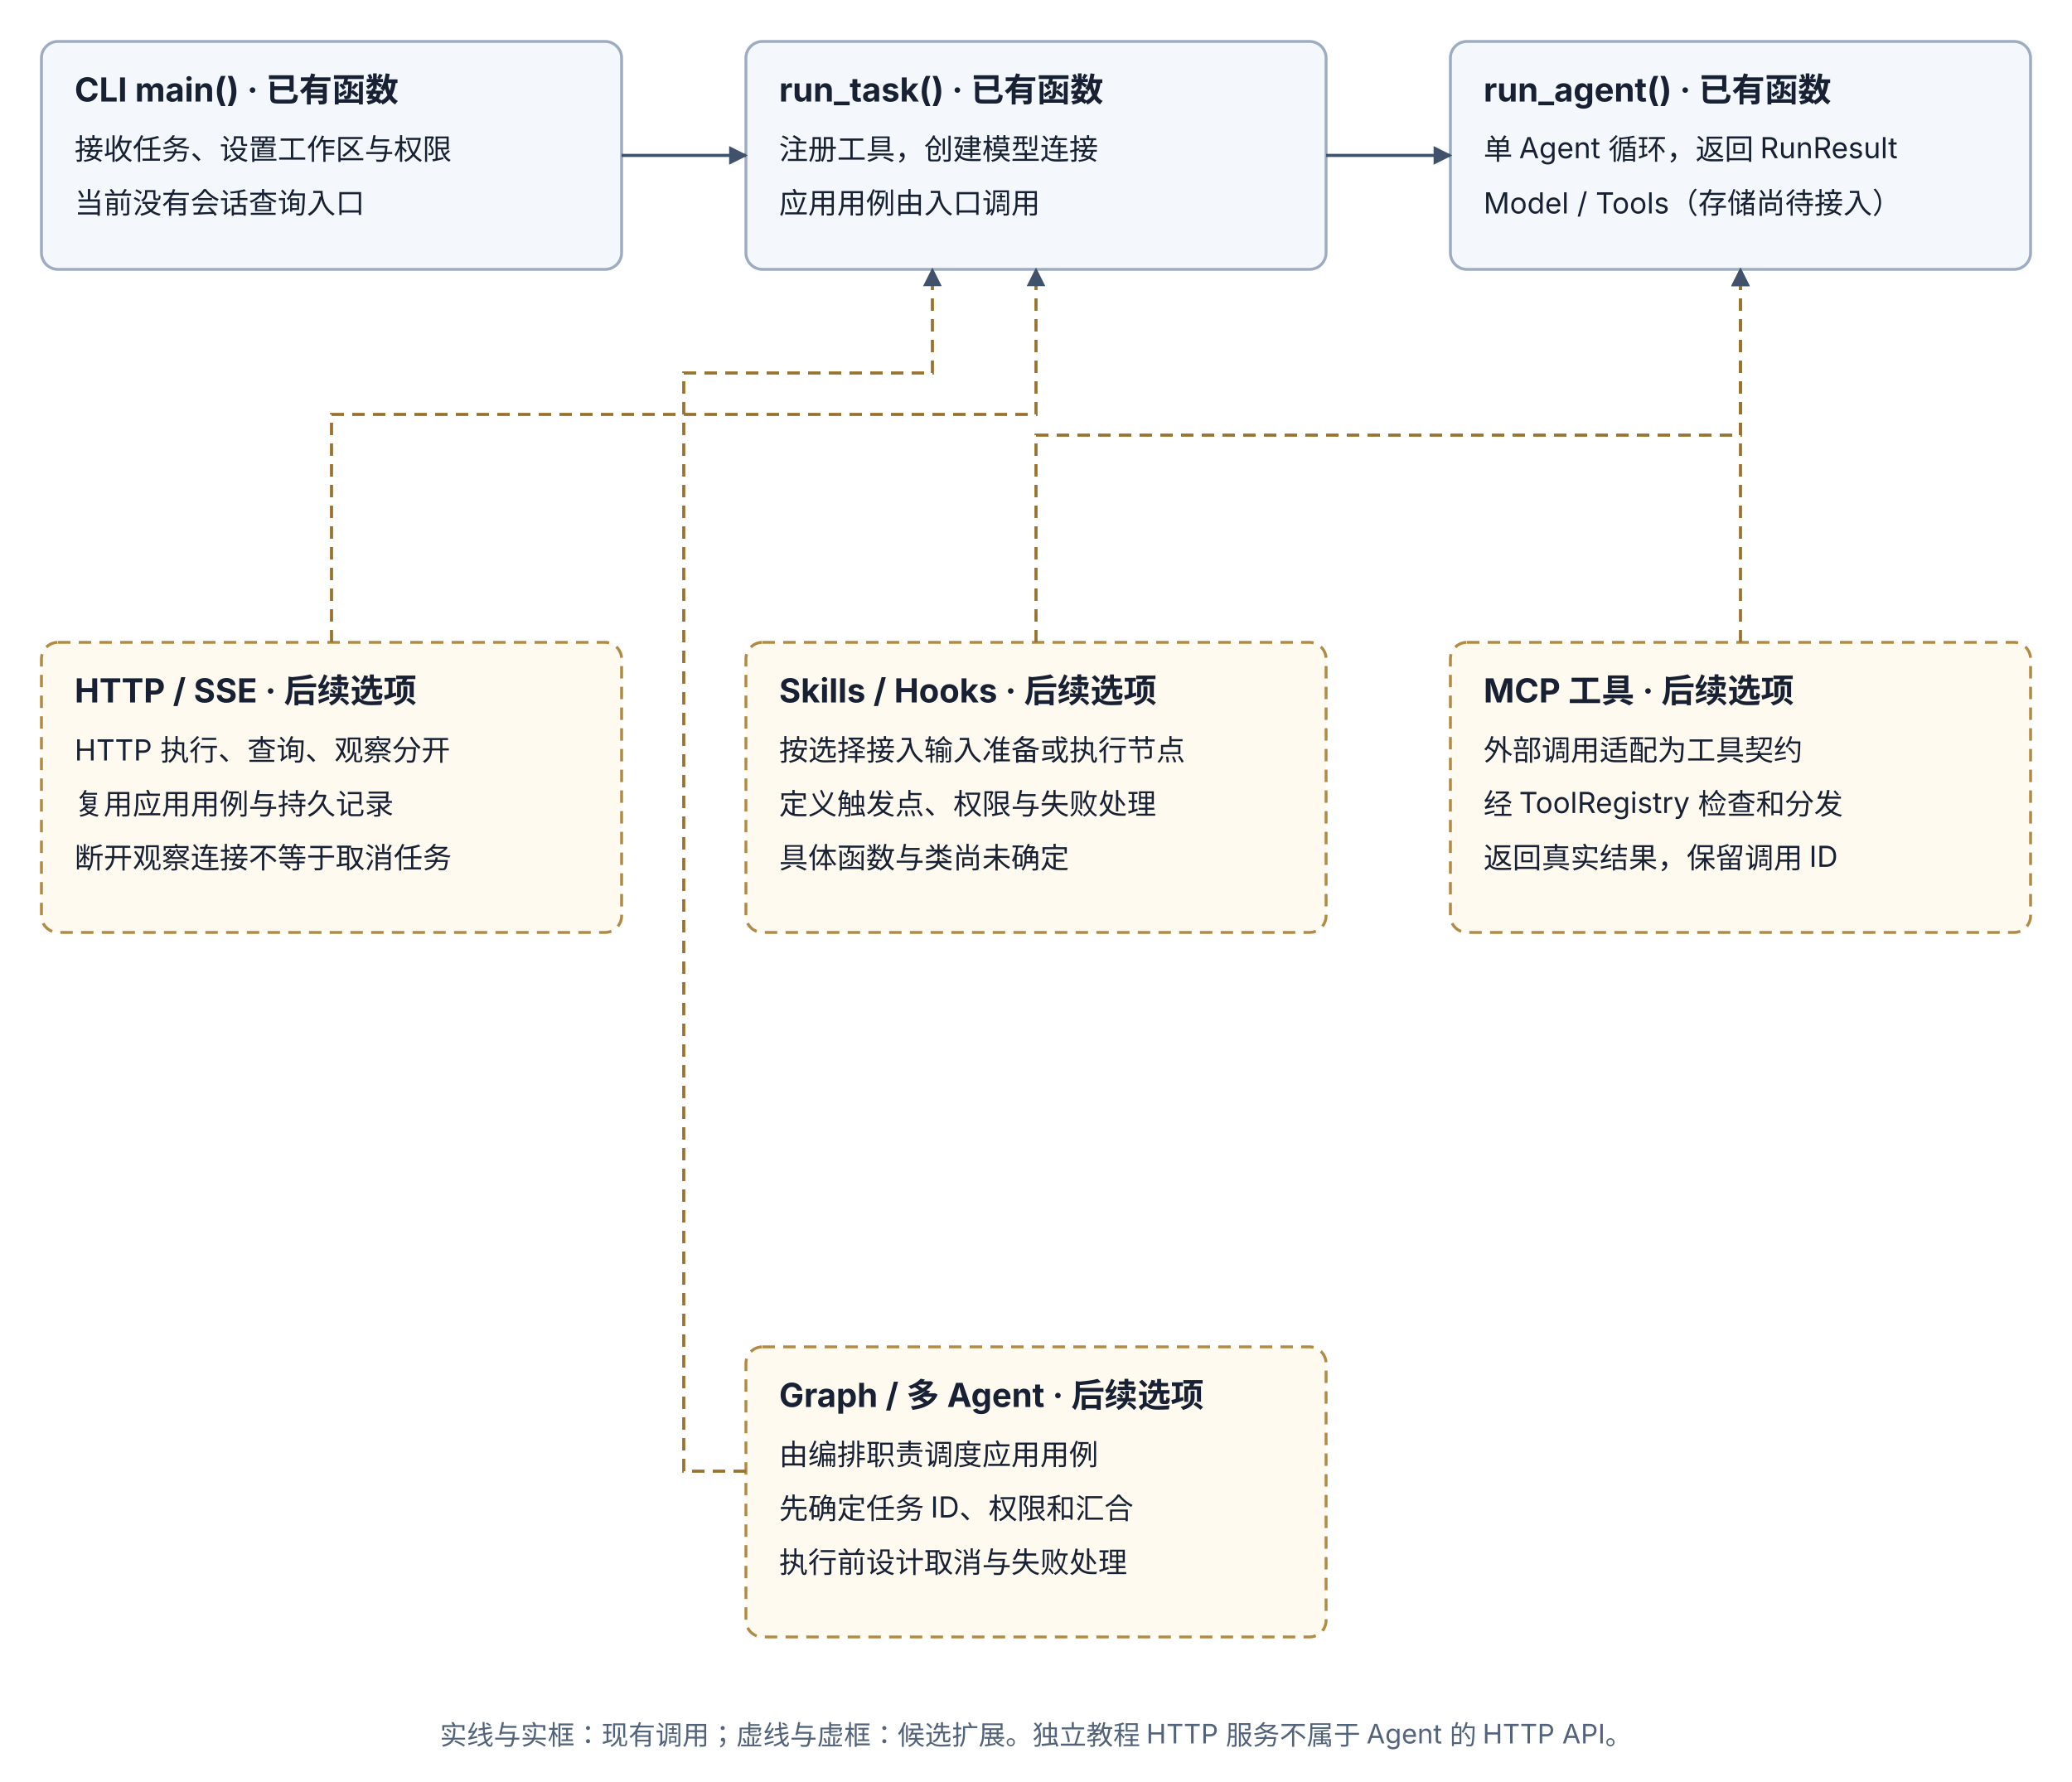
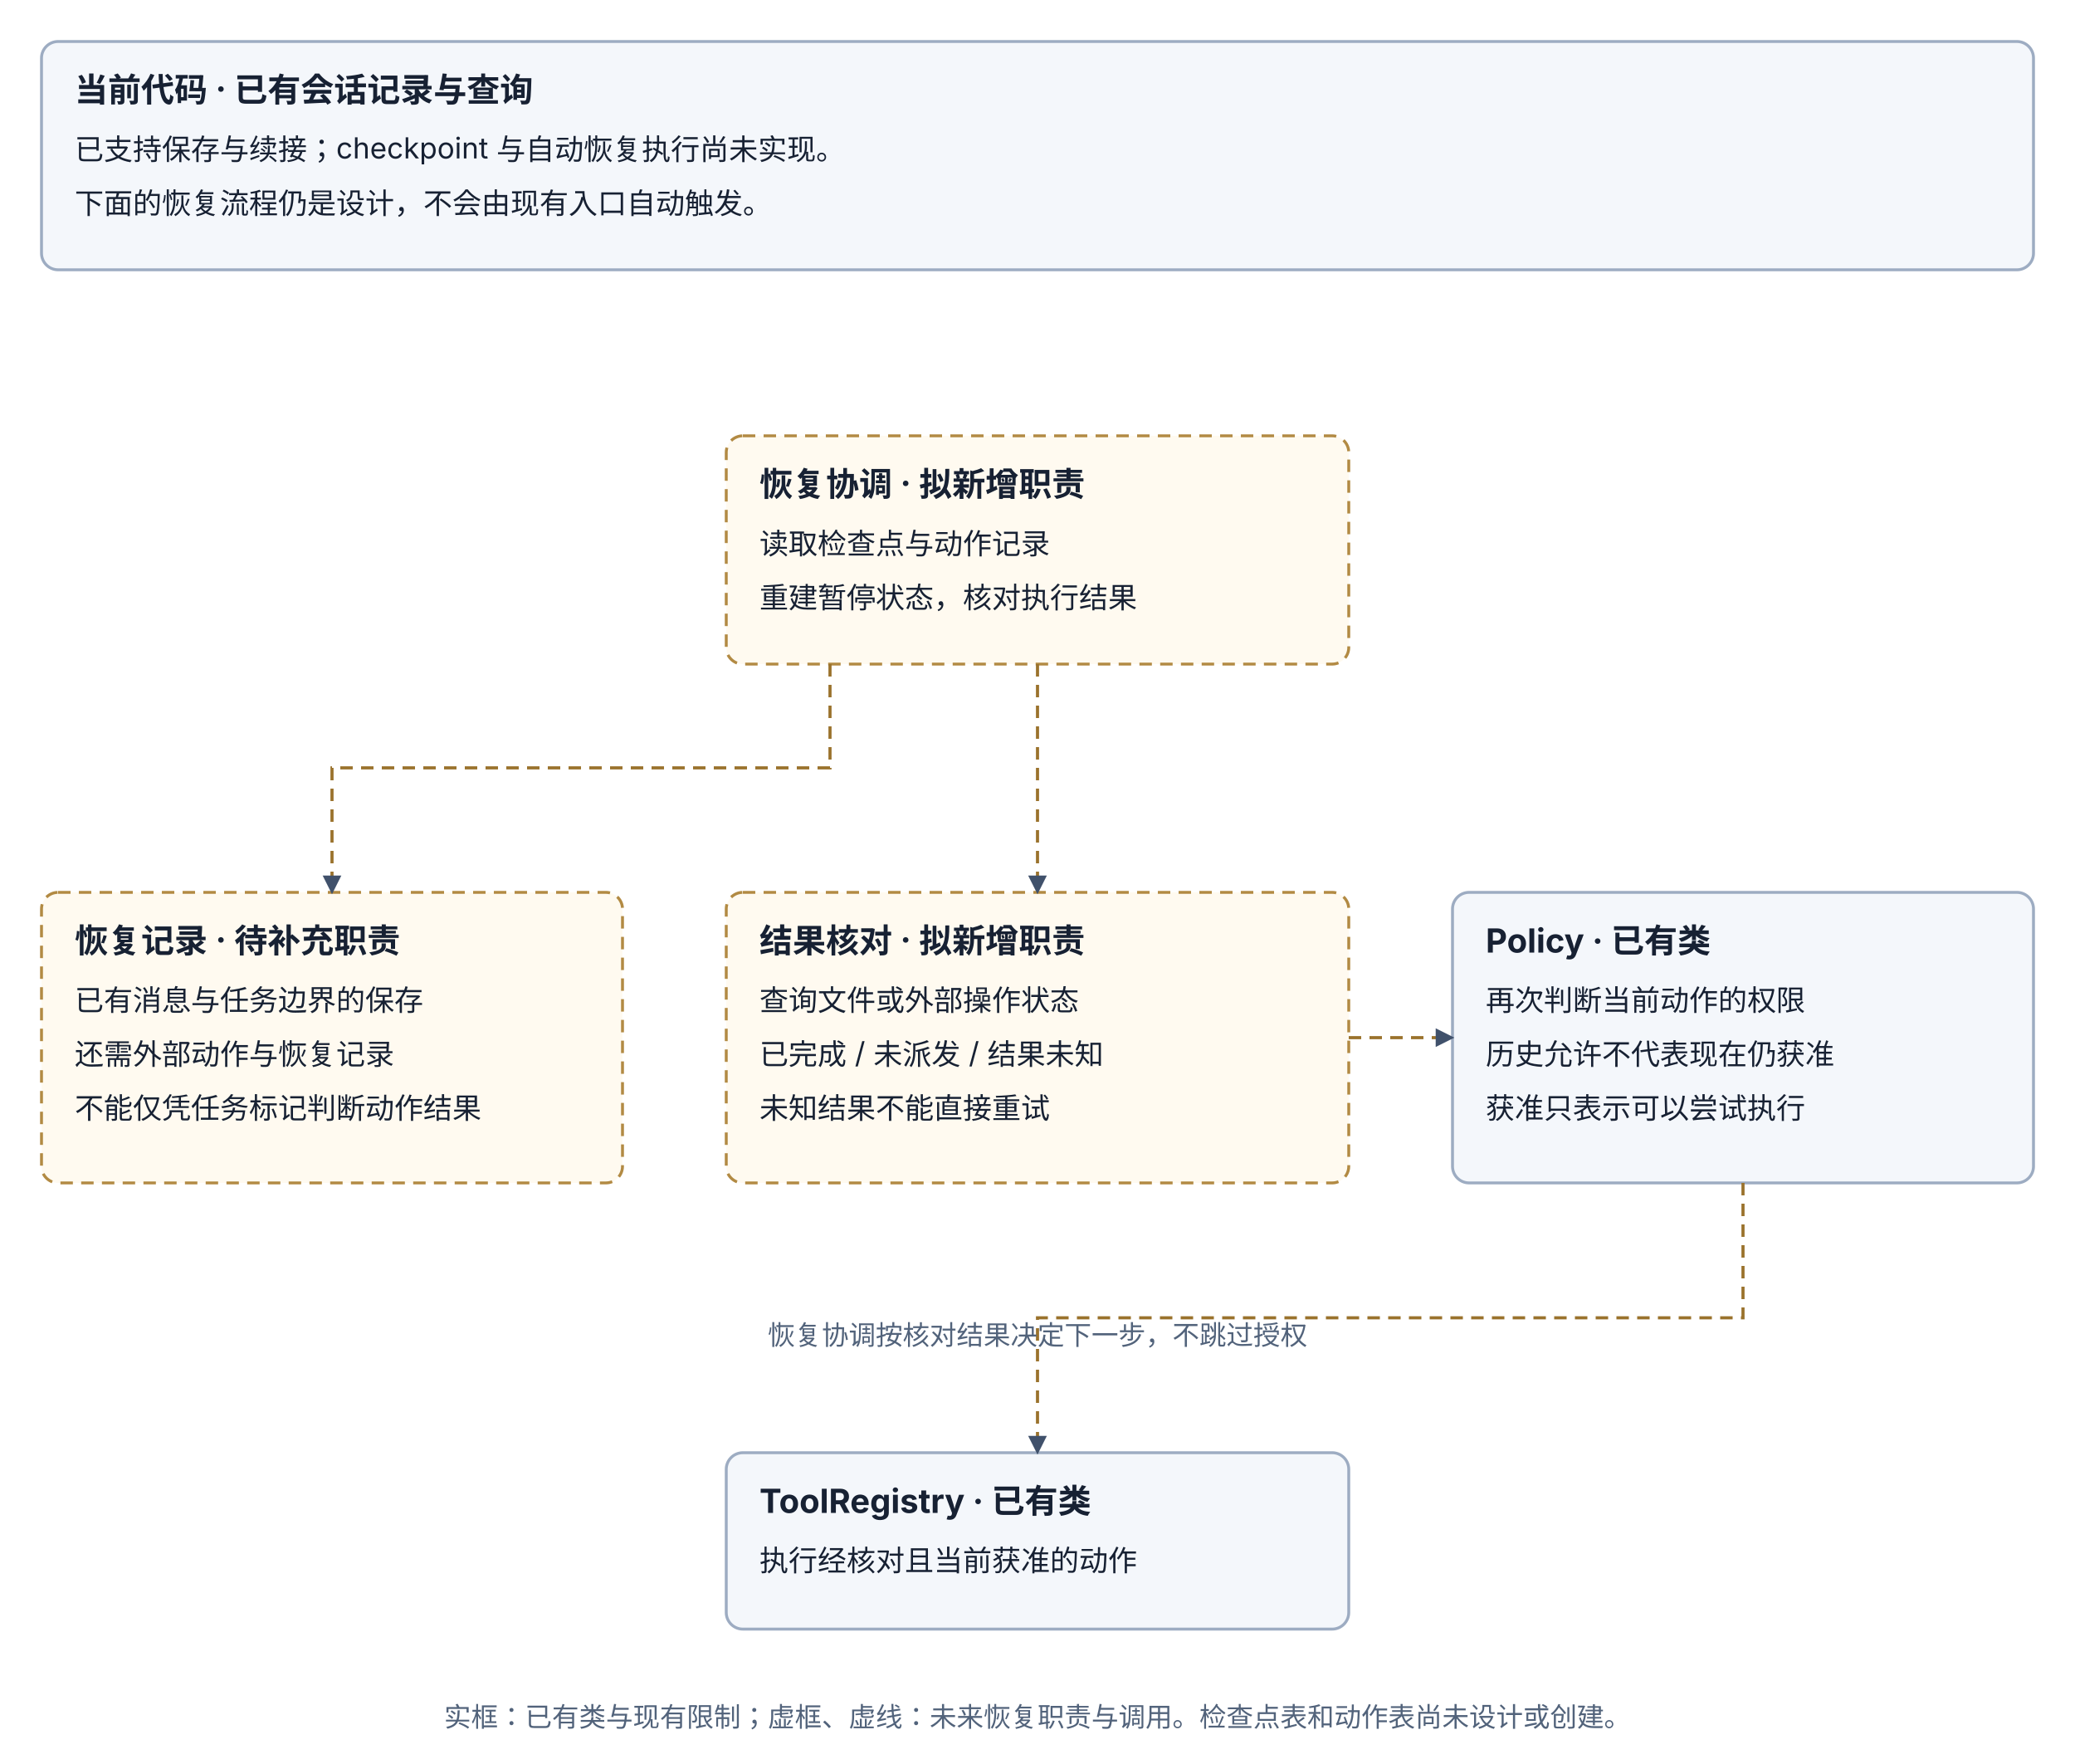
- <svg xmlns="http://www.w3.org/2000/svg" viewBox="0 0 1000 860" role="img" aria-labelledby="title">
+ <svg xmlns="http://www.w3.org/2000/svg" viewBox="0 0 1000 850" role="img" aria-labelledby="title">
  <style>text{font-family:-apple-system,BlinkMacSystemFont,"Segoe UI","Microsoft YaHei",sans-serif;fill:#172133;font-size:14px}.box{fill:#f4f7fb;stroke:#9dacc2;stroke-width:1.4}.planned{fill:#fffaf0;stroke:#b28a43;stroke-dasharray:6 4}.head{font-size:16px;font-weight:650}.note{fill:#52637b;font-size:13px}.edge{fill:none;stroke:#40516b;stroke-width:1.5}.future{stroke:#9a722c;stroke-dasharray:6 4}</style>
  <defs>
    <marker id="arrow" viewBox="0 0 10 10" refX="9" refY="5" markerWidth="6" markerHeight="6" orient="auto">
      <path d="M0 0 L10 5 L0 10 Z" fill="#40516b" />
    </marker>
  </defs>
-   <rect class="box" x="20" y="20" width="280" height="110" rx="8" />
-   <text x="36" y="49" class="head">CLI main() · 已有函数</text>
-   <text x="36" y="77" class="">接收任务、设置工作区与权限</text>
-   <text x="36" y="103" class="">当前没有会话查询入口</text>
-   <rect class="box" x="360" y="20" width="280" height="110" rx="8" />
-   <text x="376" y="49" class="head">run_task() · 已有函数</text>
-   <text x="376" y="77" class="">注册工具，创建模型连接</text>
-   <text x="376" y="103" class="">应用用例由入口调用</text>
-   <rect class="box" x="700" y="20" width="280" height="110" rx="8" />
-   <text x="716" y="49" class="head">run_agent() · 已有函数</text>
-   <text x="716" y="77" class="">单 Agent 循环，返回 RunResult</text>
-   <text x="716" y="103" class="">Model / Tools（存储尚待接入）</text>
-   <rect class="box planned" x="20" y="310" width="280" height="140" rx="8" />
-   <text x="36" y="339" class="head">HTTP / SSE · 后续选项</text>
-   <text x="36" y="367" class="">HTTP 执行、查询、观察分开</text>
-   <text x="36" y="393" class="">复用应用用例与持久记录</text>
-   <text x="36" y="419" class="">断开观察连接不等于取消任务</text>
-   <rect class="box planned" x="360" y="310" width="280" height="140" rx="8" />
-   <text x="376" y="339" class="head">Skills / Hooks · 后续选项</text>
-   <text x="376" y="367" class="">按选择接入输入准备或执行节点</text>
-   <text x="376" y="393" class="">定义触发点、权限与失败处理</text>
-   <text x="376" y="419" class="">具体函数与类尚未确定</text>
-   <rect class="box planned" x="700" y="310" width="280" height="140" rx="8" />
-   <text x="716" y="339" class="head">MCP 工具 · 后续选项</text>
-   <text x="716" y="367" class="">外部调用适配为工具契约</text>
-   <text x="716" y="393" class="">经 ToolRegistry 检查和分发</text>
-   <text x="716" y="419" class="">返回真实结果，保留调用 ID</text>
-   <rect class="box planned" x="360" y="650" width="280" height="140" rx="8" />
-   <text x="376" y="679" class="head">Graph / 多 Agent · 后续选项</text>
-   <text x="376" y="707" class="">由编排职责调度应用用例</text>
-   <text x="376" y="733" class="">先确定任务 ID、权限和汇合</text>
-   <text x="376" y="759" class="">执行前设计取消与失败处理</text>
-   <path class="edge" d="M300 75 H360" marker-end="url(#arrow)" />
-   <path class="edge" d="M640 75 H700" marker-end="url(#arrow)" />
-   <path class="edge future" d="M160 310 V200 H500 V130" marker-end="url(#arrow)" />
-   <path class="edge future" d="M500 310 V210 H840 V130" marker-end="url(#arrow)" />
-   <path class="edge future" d="M840 310 V130" marker-end="url(#arrow)" />
-   <path class="edge future" d="M360 710 H330 V180 H450 V130" marker-end="url(#arrow)" />
-   <text x="500" y="842" class="note" text-anchor="middle">实线与实框：现有调用；虚线与虚框：候选扩展。独立教程 HTTP 服务不属于 Agent 的 HTTP API。</text>
+   <rect class="box" x="20" y="20" width="960" height="110" rx="8" />
+   <text x="36" y="49" class="head">当前代码 · 已有会话记录与查询</text>
+   <text x="36" y="77" class="">已支持保存与续接；checkpoint 与自动恢复执行尚未实现。</text>
+   <text x="36" y="103" class="">下面的恢复流程仍是设计，不会由现有入口自动触发。</text>
+   <rect class="box planned" x="350" y="210" width="300" height="110" rx="8" />
+   <text x="366" y="239" class="head">恢复协调 · 拟新增职责</text>
+   <text x="366" y="267" class="">读取检查点与动作记录</text>
+   <text x="366" y="293" class="">重建暂停状态，核对执行结果</text>
+   <rect class="box planned" x="20" y="430" width="280" height="140" rx="8" />
+   <text x="36" y="459" class="head">恢复记录 · 待补充职责</text>
+   <text x="36" y="487" class="">已有消息与任务边界的保存</text>
+   <text x="36" y="513" class="">还需外部动作与恢复记录</text>
+   <text x="36" y="539" class="">不能仅凭任务标记判断动作结果</text>
+   <rect class="box planned" x="350" y="430" width="300" height="140" rx="8" />
+   <text x="366" y="459" class="head">结果核对 · 拟新增职责</text>
+   <text x="366" y="487" class="">查询文件或外部操作状态</text>
+   <text x="366" y="513" class="">已完成 / 未派发 / 结果未知</text>
+   <text x="366" y="539" class="">未知结果不能直接重试</text>
+   <rect class="box" x="700" y="430" width="280" height="140" rx="8" />
+   <text x="716" y="459" class="head">Policy · 已有类</text>
+   <text x="716" y="487" class="">再次判断当前动作的权限</text>
+   <text x="716" y="513" class="">历史允许不代表现在仍获准</text>
+   <text x="716" y="539" class="">获准只表示可以尝试执行</text>
+   <rect class="box" x="350" y="700" width="300" height="85" rx="8" />
+   <text x="366" y="729" class="head">ToolRegistry · 已有类</text>
+   <text x="366" y="757" class="">执行经核对且当前获准的动作</text>
+   <path class="edge future" d="M400 320 V370 H160 V430" marker-end="url(#arrow)" />
+   <path class="edge future" d="M500 320 V430" marker-end="url(#arrow)" />
+   <path class="edge future" d="M650 500 H700" marker-end="url(#arrow)" />
+   <path class="edge future" d="M840 570 V635 H500 V700" marker-end="url(#arrow)" />
+   <text x="500" y="648" class="note" text-anchor="middle">恢复协调按核对结果决定下一步，不跳过授权</text>
+   <text x="500" y="832" class="note" text-anchor="middle">实框：已有类与现有限制；虚框、虚线：未来恢复职责与调用。检查点表和动作表尚未设计或创建。</text>
</svg>
